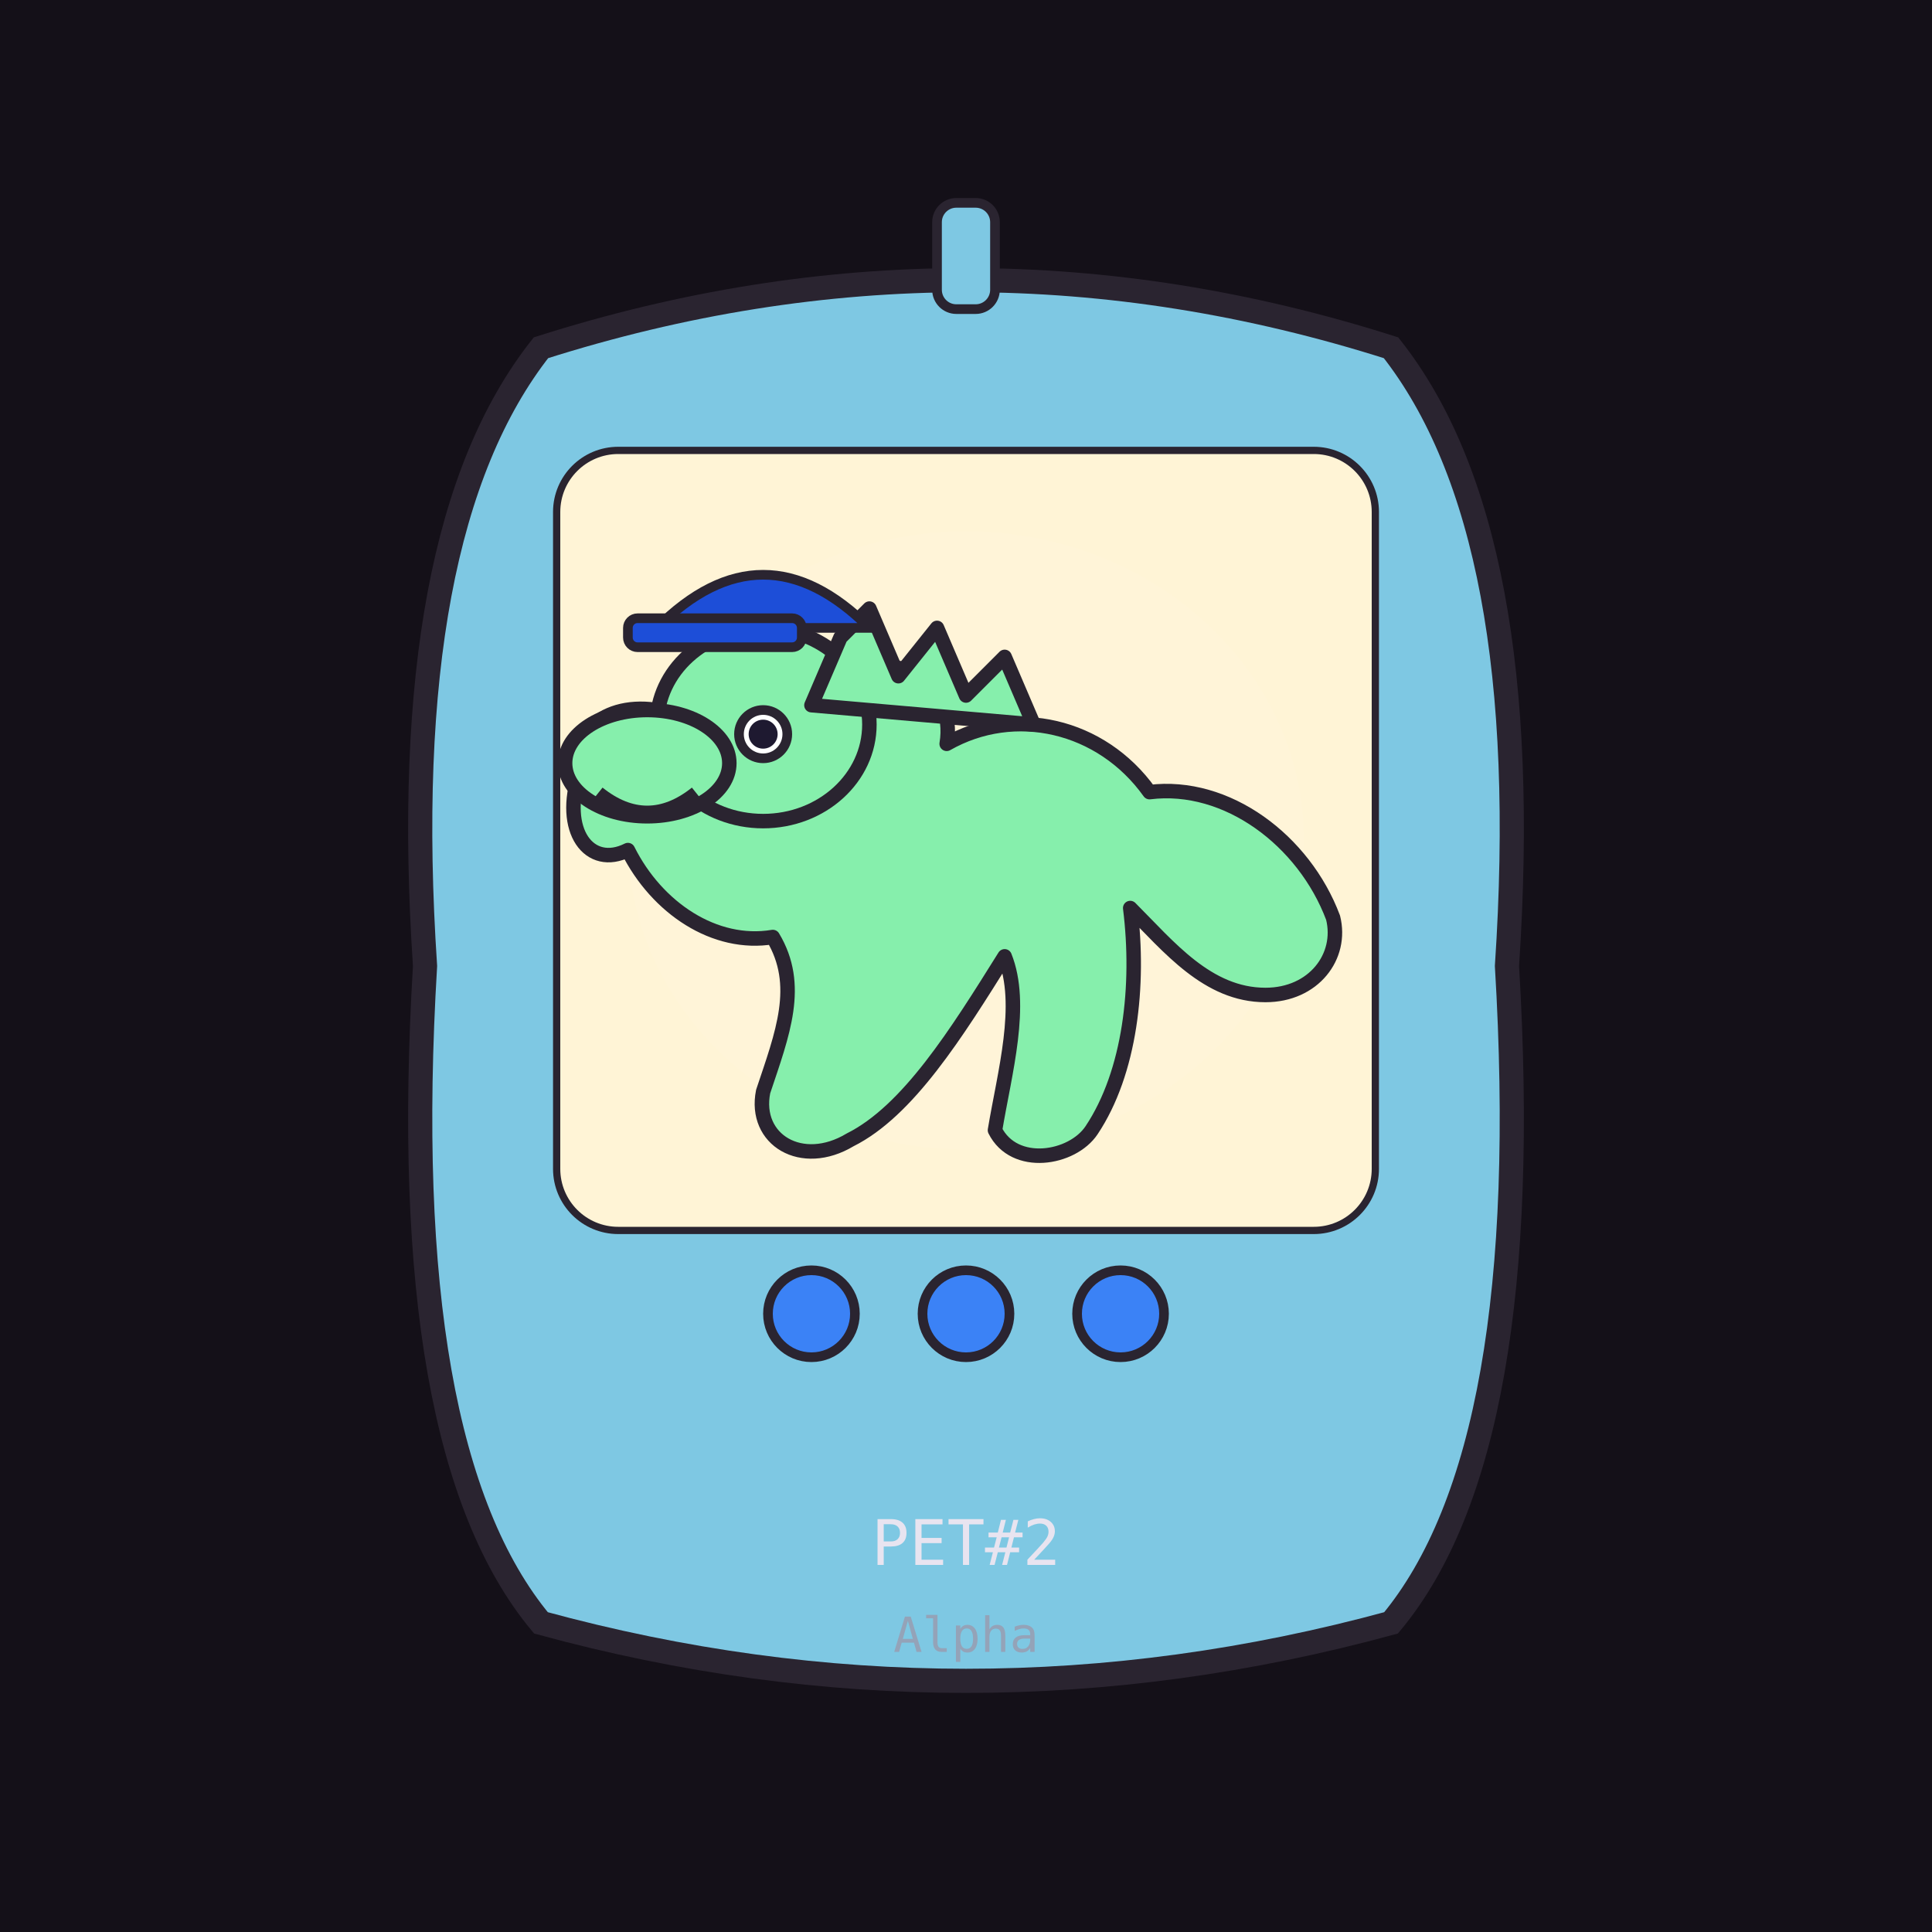
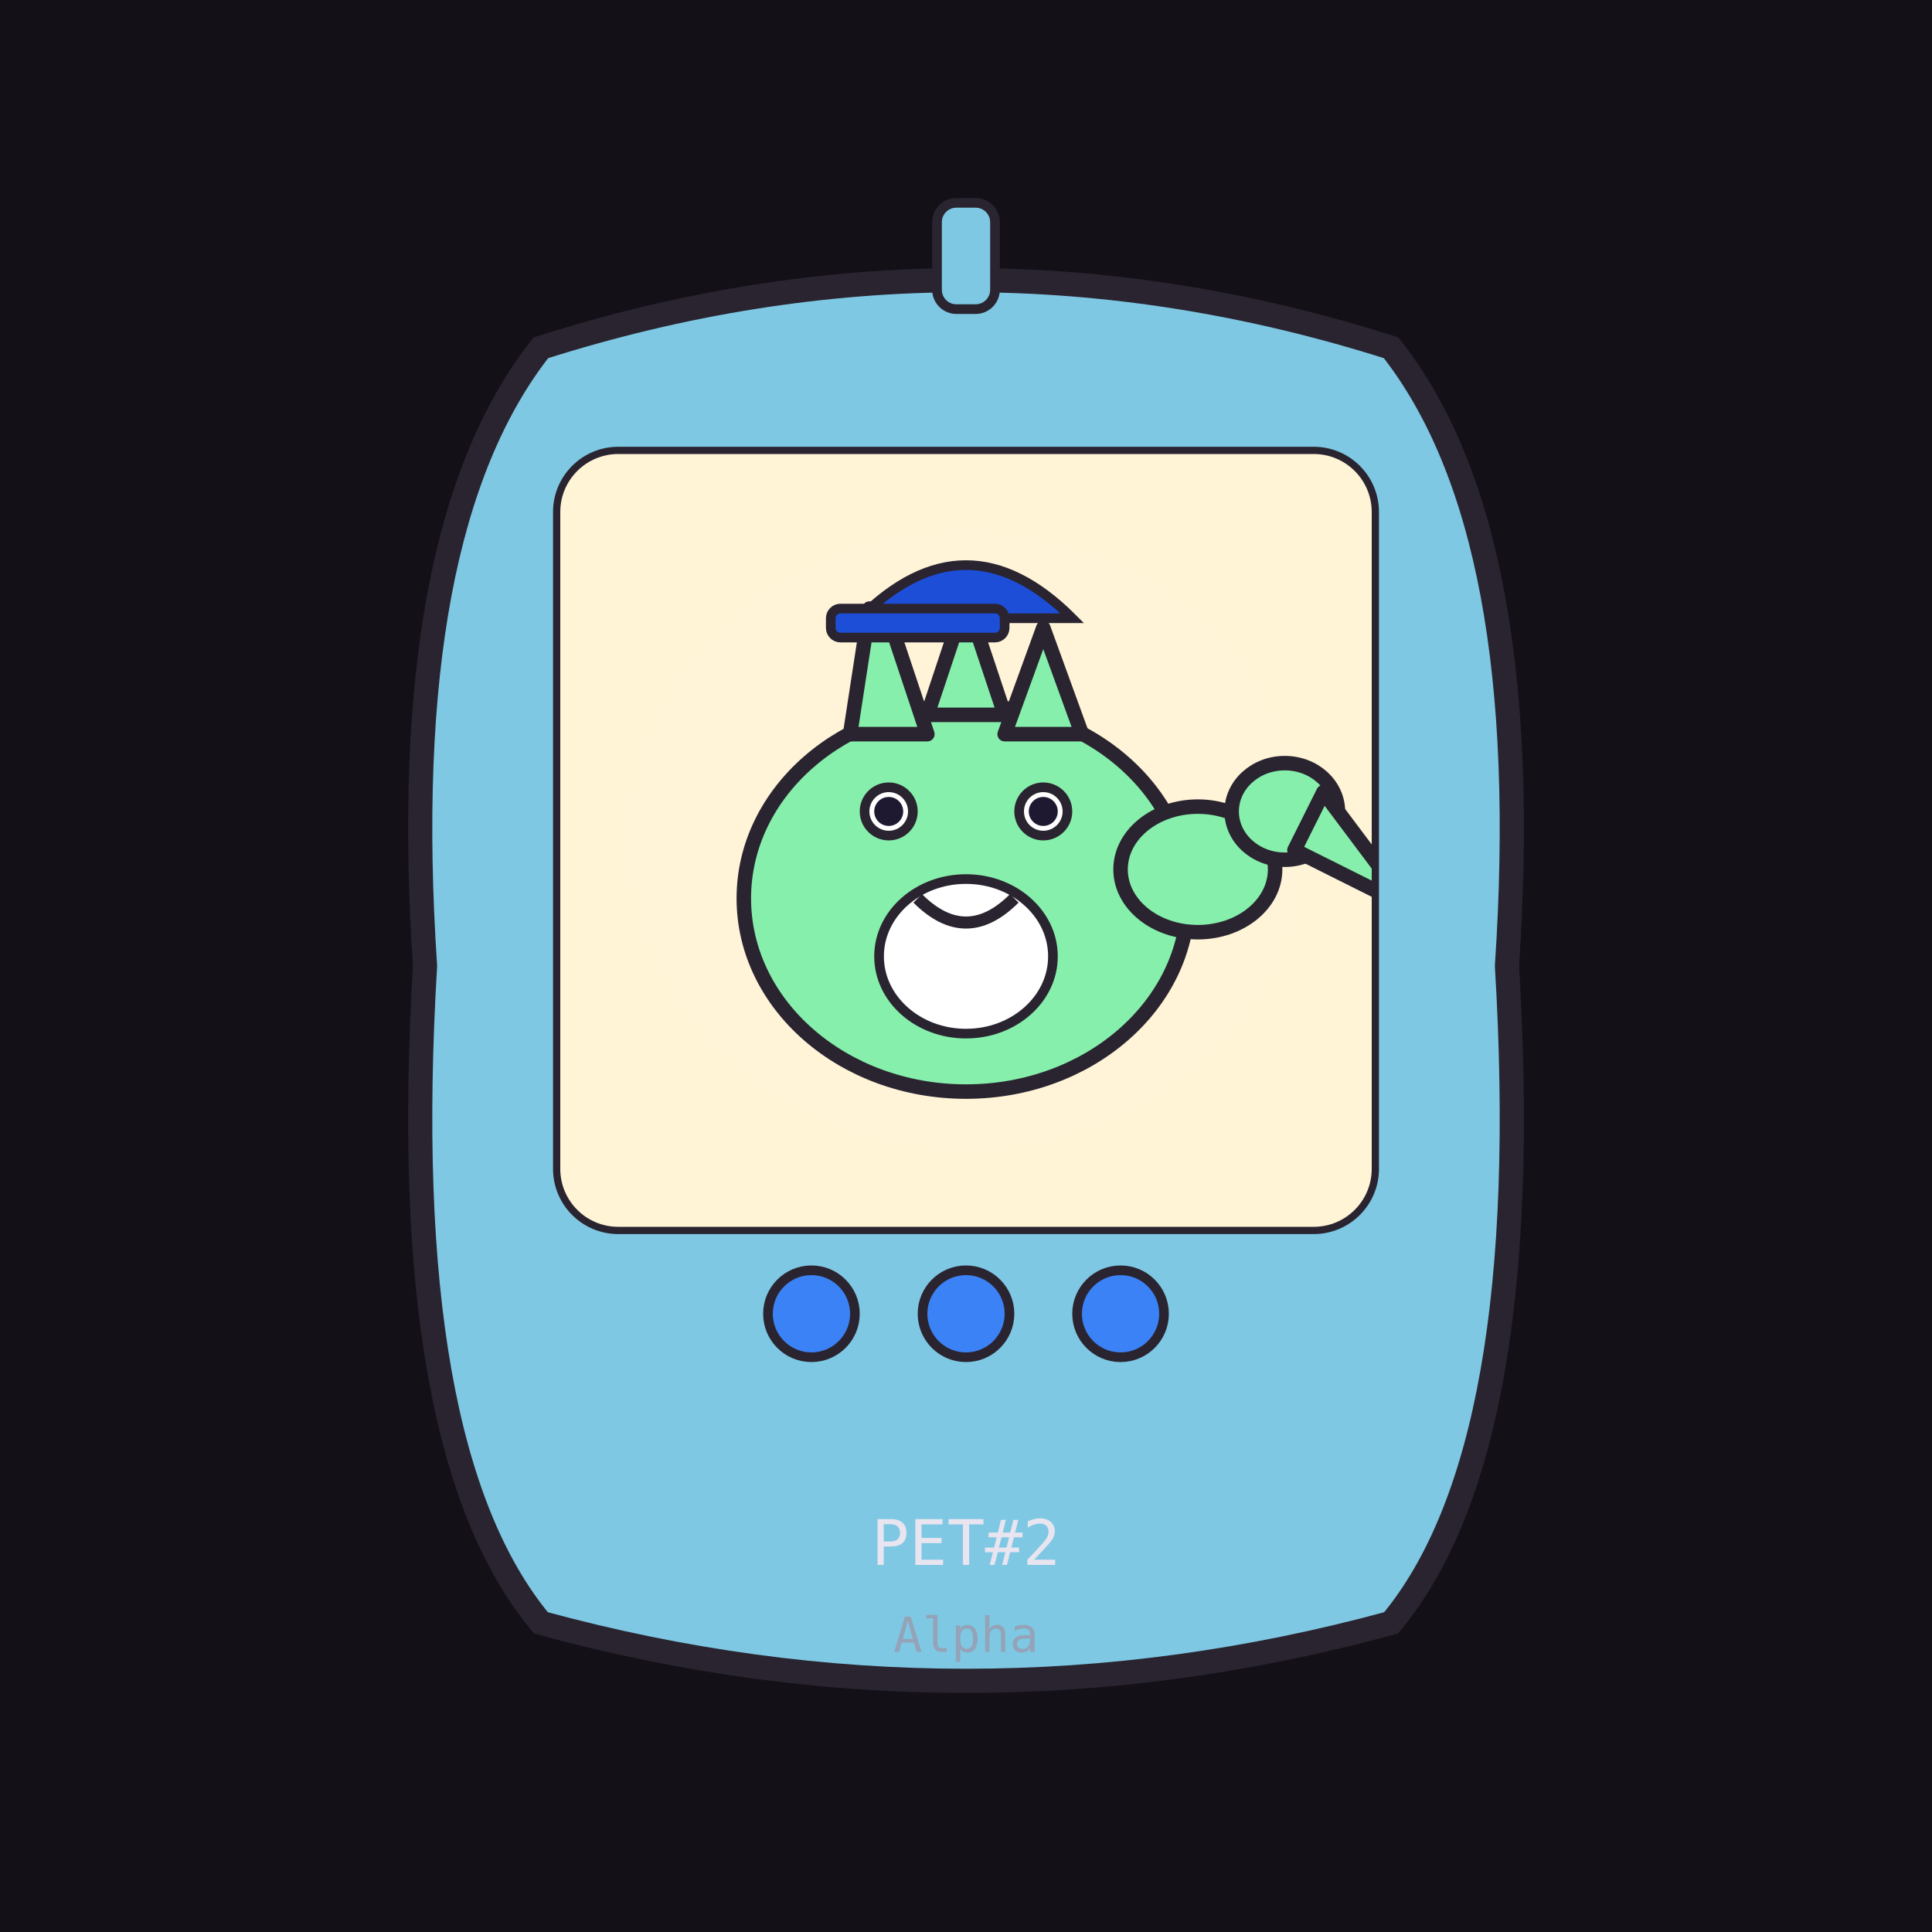
<svg xmlns="http://www.w3.org/2000/svg" viewBox="0 0 400 400">
  <defs>
    <clipPath id="scr">
      <rect x="116" y="94" width="168" height="160" rx="12" />
    </clipPath>
  </defs>
  <rect width="400" height="400" fill="#141018" />
  <path fill="#7ec8e3" stroke="#2a2430" stroke-width="5" d="M112 72 Q200 44 288 72 Q318 110 312 200 Q318 300 288 336 Q200 360 112 336 Q82 300 88 200 Q82 110 112 72 Z" />
  <rect x="194" y="42" width="12" height="22" rx="4" fill="#7ec8e3" stroke="#2a2430" stroke-width="2" />
  <rect x="116" y="94" width="168" height="160" rx="12" fill="#0c0a10" stroke="#2a2430" stroke-width="3" />
  <circle cx="168" cy="272" r="9" fill="#3b82f6" stroke="#2a2430" stroke-width="2" />
  <circle cx="200" cy="272" r="9" fill="#3b82f6" stroke="#2a2430" stroke-width="2" />
  <circle cx="232" cy="272" r="9" fill="#3b82f6" stroke="#2a2430" stroke-width="2" />
  <text x="200" y="324" text-anchor="middle" fill="#e8e4f0" font-size="13" font-family="monospace">PET#2</text>
  <text x="200" y="342" text-anchor="middle" fill="#94a3b8" font-size="10" font-family="monospace">Alpha</text>
  <g clip-path="url(#scr)">
    <g>
      <rect x="116" y="94" width="168" height="160" fill="#fff4d6" />
      <ellipse cx="200" cy="174" rx="70" ry="64" fill="#fff" fill-opacity=".04">
        <animate attributeName="fill-opacity" values=".04;.12;.04" dur="2.8s" repeatCount="indefinite" />
      </ellipse>
      <g data-dino="1">
-         <path data-dino-body="1" data-tail="1" d="M120 160 C118 150 128 144 140 148 C148 134 164 128 176 140 C186 134 198 142 196 154 C210 146 228 150 238 164 C254 162 270 174 276 190 C278 198 272 206 262 206 C250 206 242 196 234 188 C236 204 234 222 226 234 C222 240 210 242 206 234 C208 222 212 208 208 198 C198 214 188 230 176 236 C166 242 156 236 158 226 C162 214 166 204 160 194 C148 196 136 188 130 176 C122 180 116 172 120 160 Z" fill="#86efac" stroke="#2a2430" stroke-width="3" stroke-linejoin="round" />
-         <ellipse data-dino-head="1" cx="158" cy="150" rx="22" ry="20" fill="#86efac" stroke="#2a2430" stroke-width="3" stroke-linejoin="round" />
-         <ellipse cx="134" cy="158" rx="17" ry="11" fill="#86efac" stroke="#2a2430" stroke-width="3" stroke-linejoin="round" />
-         <polygon data-ridge="1" points="168,146 174,132 180,126 186,140 194,130 200,144 208,136 214,150" fill="#86efac" stroke="#2a2430" stroke-width="3" stroke-linejoin="round" />
+         <ellipse data-dino-body="1" data-dino-head="1" cx="200" cy="186" rx="46" ry="40" fill="#86efac" stroke="#2a2430" stroke-width="3" stroke-linejoin="round" />
+         <polygon data-ridge="1" points="176,152 180,126 184,128 192,152" fill="#86efac" stroke="#2a2430" stroke-width="3" stroke-linejoin="round" />
+         <polygon points="192,148 200,124 208,148" fill="#86efac" stroke="#2a2430" stroke-width="3" stroke-linejoin="round" />
+         <polygon points="208,152 216,130 224,152" fill="#86efac" stroke="#2a2430" stroke-width="3" stroke-linejoin="round" />
+         <ellipse data-snout="1" cx="200" cy="204" rx="14" ry="8" fill="#86efac" stroke="#2a2430" stroke-width="3" stroke-linejoin="round" />
+         <ellipse data-tail="1" cx="248" cy="180" rx="16" ry="13" fill="#86efac" stroke="#2a2430" stroke-width="3" stroke-linejoin="round" />
+         <ellipse cx="266" cy="168" rx="11" ry="10" fill="#86efac" stroke="#2a2430" stroke-width="3" stroke-linejoin="round" />
+         <polygon points="274,164 292,188 268,176" fill="#86efac" stroke="#2a2430" stroke-width="3" stroke-linejoin="round" />
+         <circle cx="186" cy="196" r="3" fill="#000" />
+         <circle cx="210" cy="202" r="3" fill="#000" />
+         <circle cx="198" cy="210" r="3" fill="#000" />
      </g>
-       <g data-face="1" data-sp="2" data-cx="158" data-ey="152" data-gap="8">
+       <ellipse data-belly="1" cx="200" cy="198" rx="18" ry="16" fill="#ffffff" stroke="#2a2430" stroke-width="2" />
+       <g data-face="1" data-sp="2" data-cx="200" data-ey="168" data-gap="16">
        <g data-eyes="0" data-kind="0">
-           <circle cx="158" cy="152" data-dino-eye="1" r="5" fill="#fff" stroke="#2a2430" stroke-width="2" />
-           <circle cx="158" cy="152" r="3" fill="#1e1930">
+           <circle cx="184" cy="168" data-dino-eye="1" r="5" fill="#fff" stroke="#2a2430" stroke-width="2" />
+           <circle cx="184" cy="168" r="3" fill="#1e1930">
+             <animate attributeName="opacity" values="1;1;1;.2;1" dur="3.2s" repeatCount="indefinite" />
+           </circle>
+           <circle cx="216" cy="168" data-dino-eye="1" r="5" fill="#fff" stroke="#2a2430" stroke-width="2" />
+           <circle cx="216" cy="168" r="3" fill="#1e1930">
            <animate attributeName="opacity" values="1;1;1;.2;1" dur="3.2s" repeatCount="indefinite" />
          </circle>
        </g>
-         <path data-snout="1" d="M124 164 Q134 172 144 164" fill="none" stroke="#2a2430" stroke-width="2.4" />
+         <path d="M190 186 Q200 196 210 186" fill="none" stroke="#2a2430" stroke-width="2.5" />
      </g>
      <g data-acc="2" fill="#1d4ed8" stroke="#2a2430" stroke-width="2">
-         <path d="M136 130 Q158 108 180 130 Z" />
-         <rect x="130" y="128" width="36" height="6" rx="2" />
+         <path d="M178 128 Q200 106 222 128 Z" />
+         <rect x="172" y="126" width="36" height="6" rx="2" />
      </g>
      <animateTransform attributeName="transform" type="translate" values="0 0;1 -1;-1 1;0 0" dur="9s" repeatCount="indefinite" />
    </g>
  </g>
</svg>
